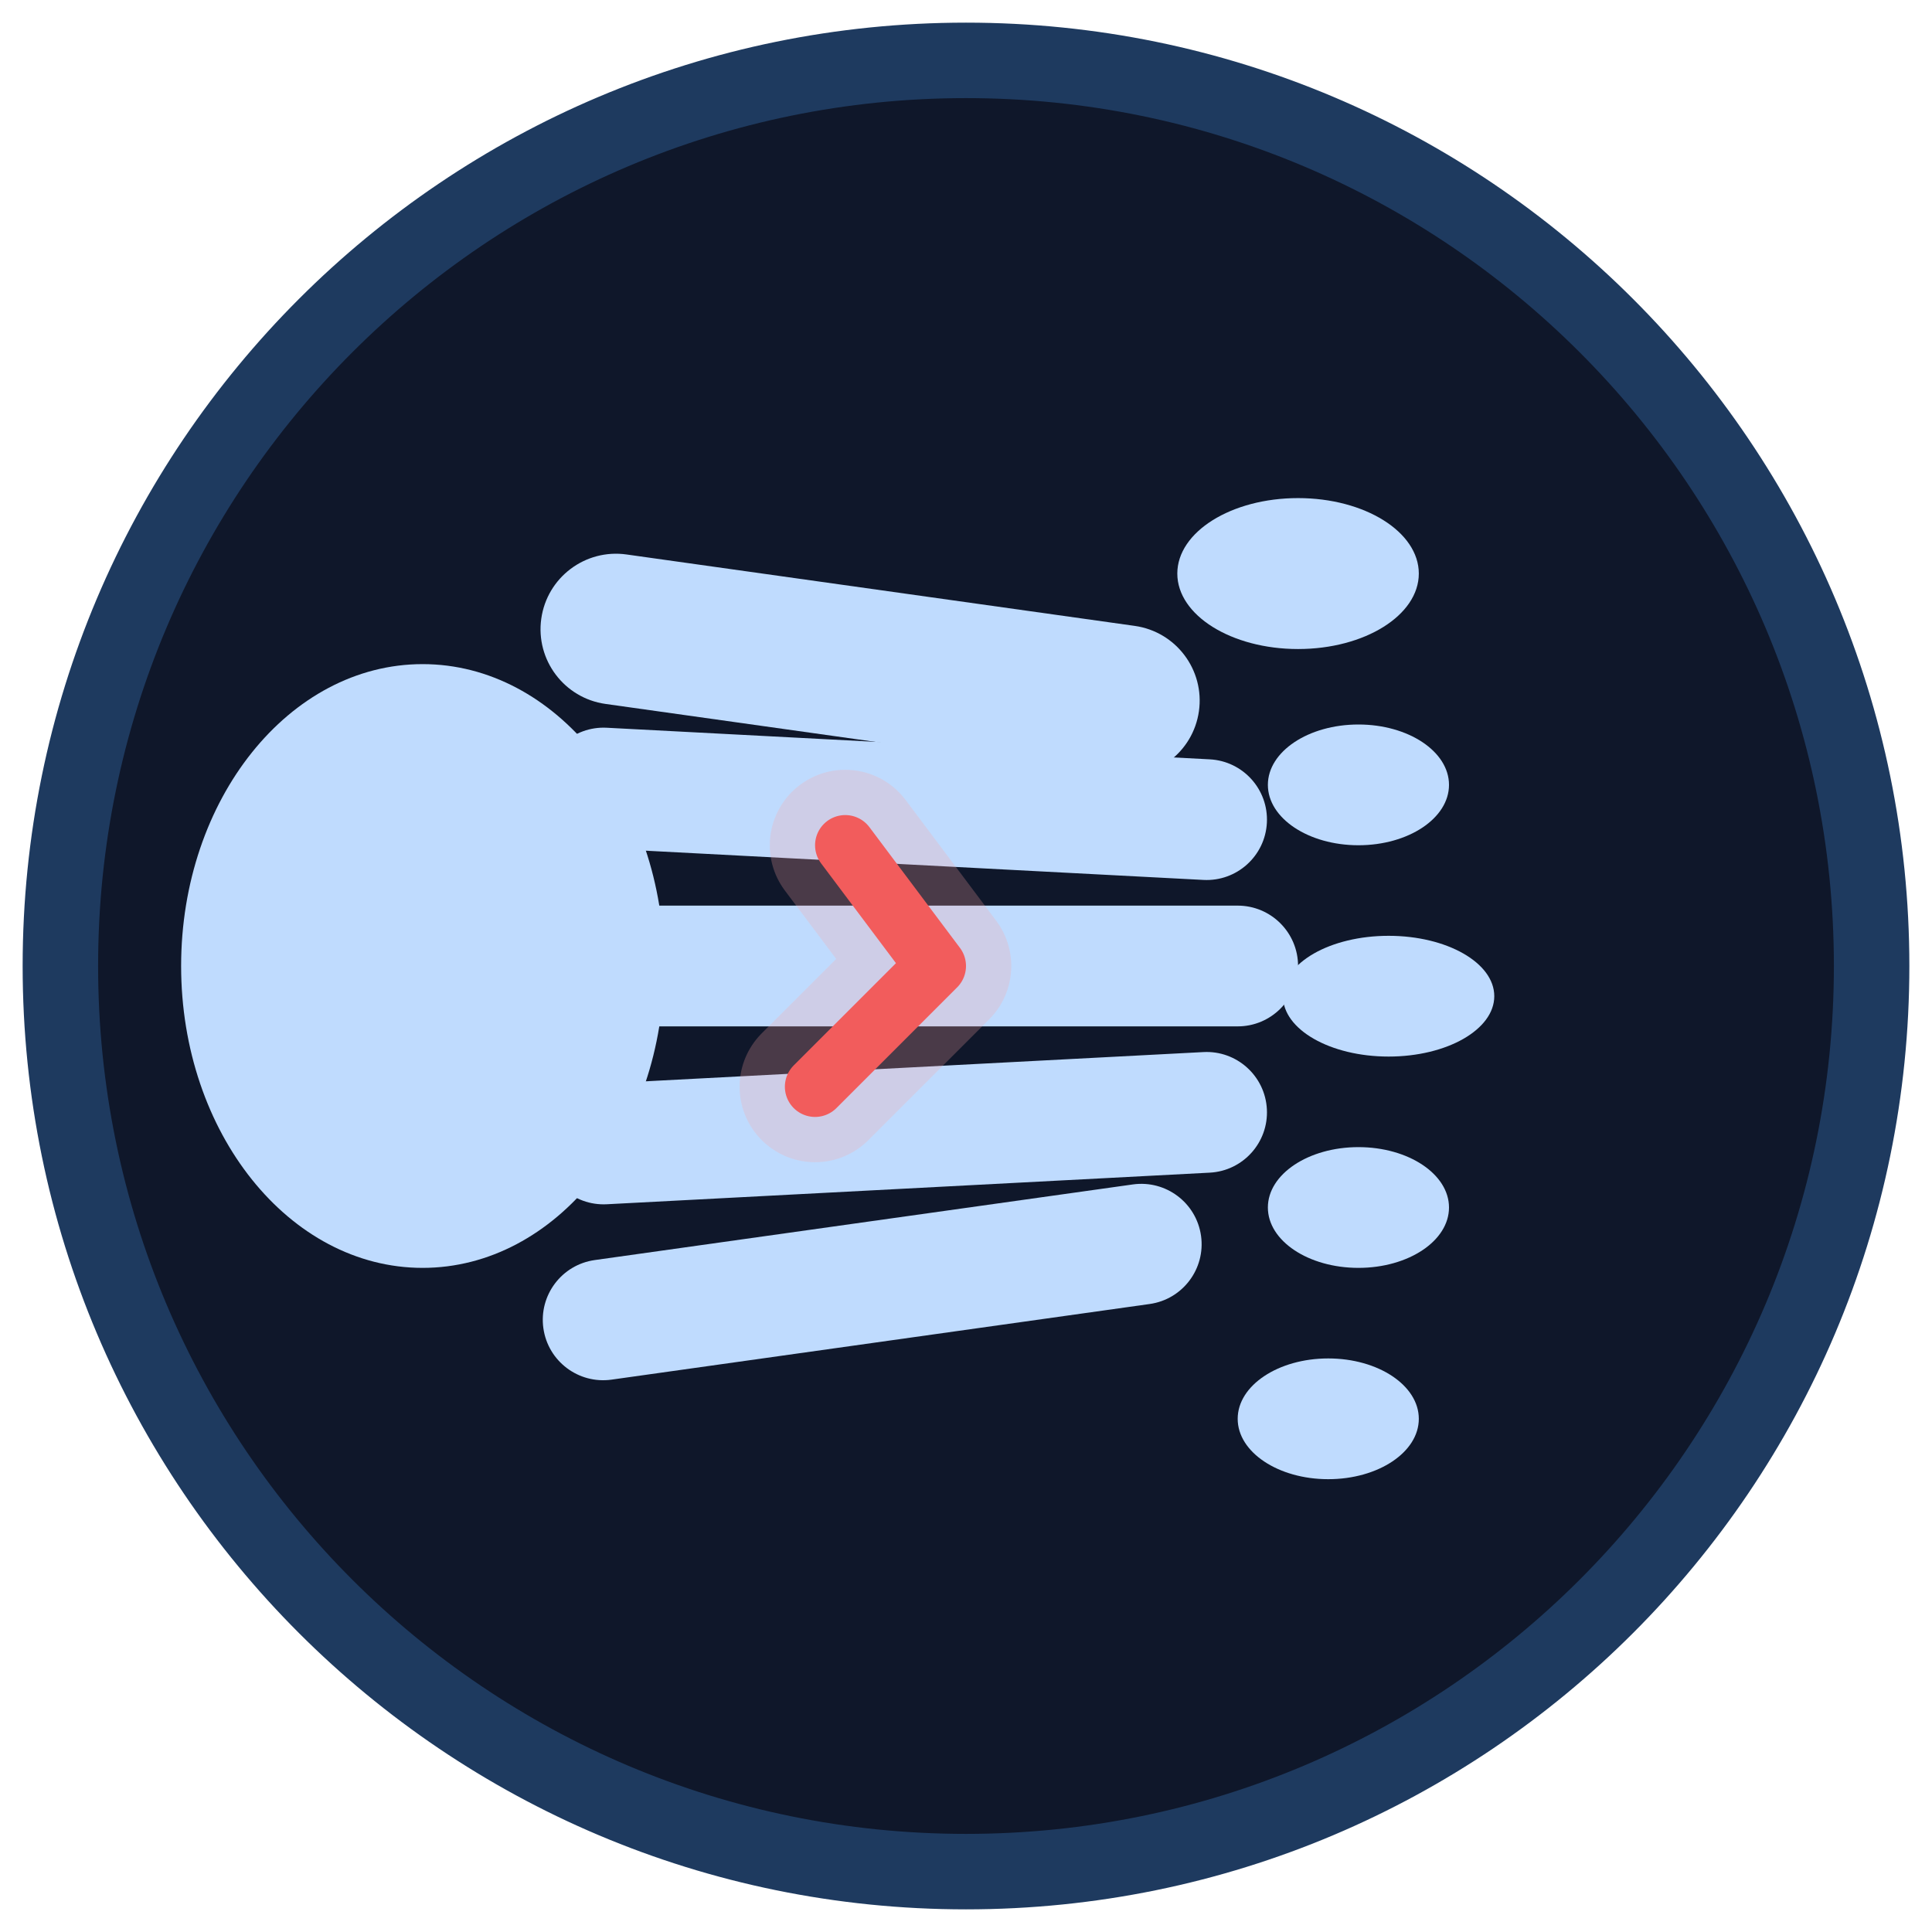
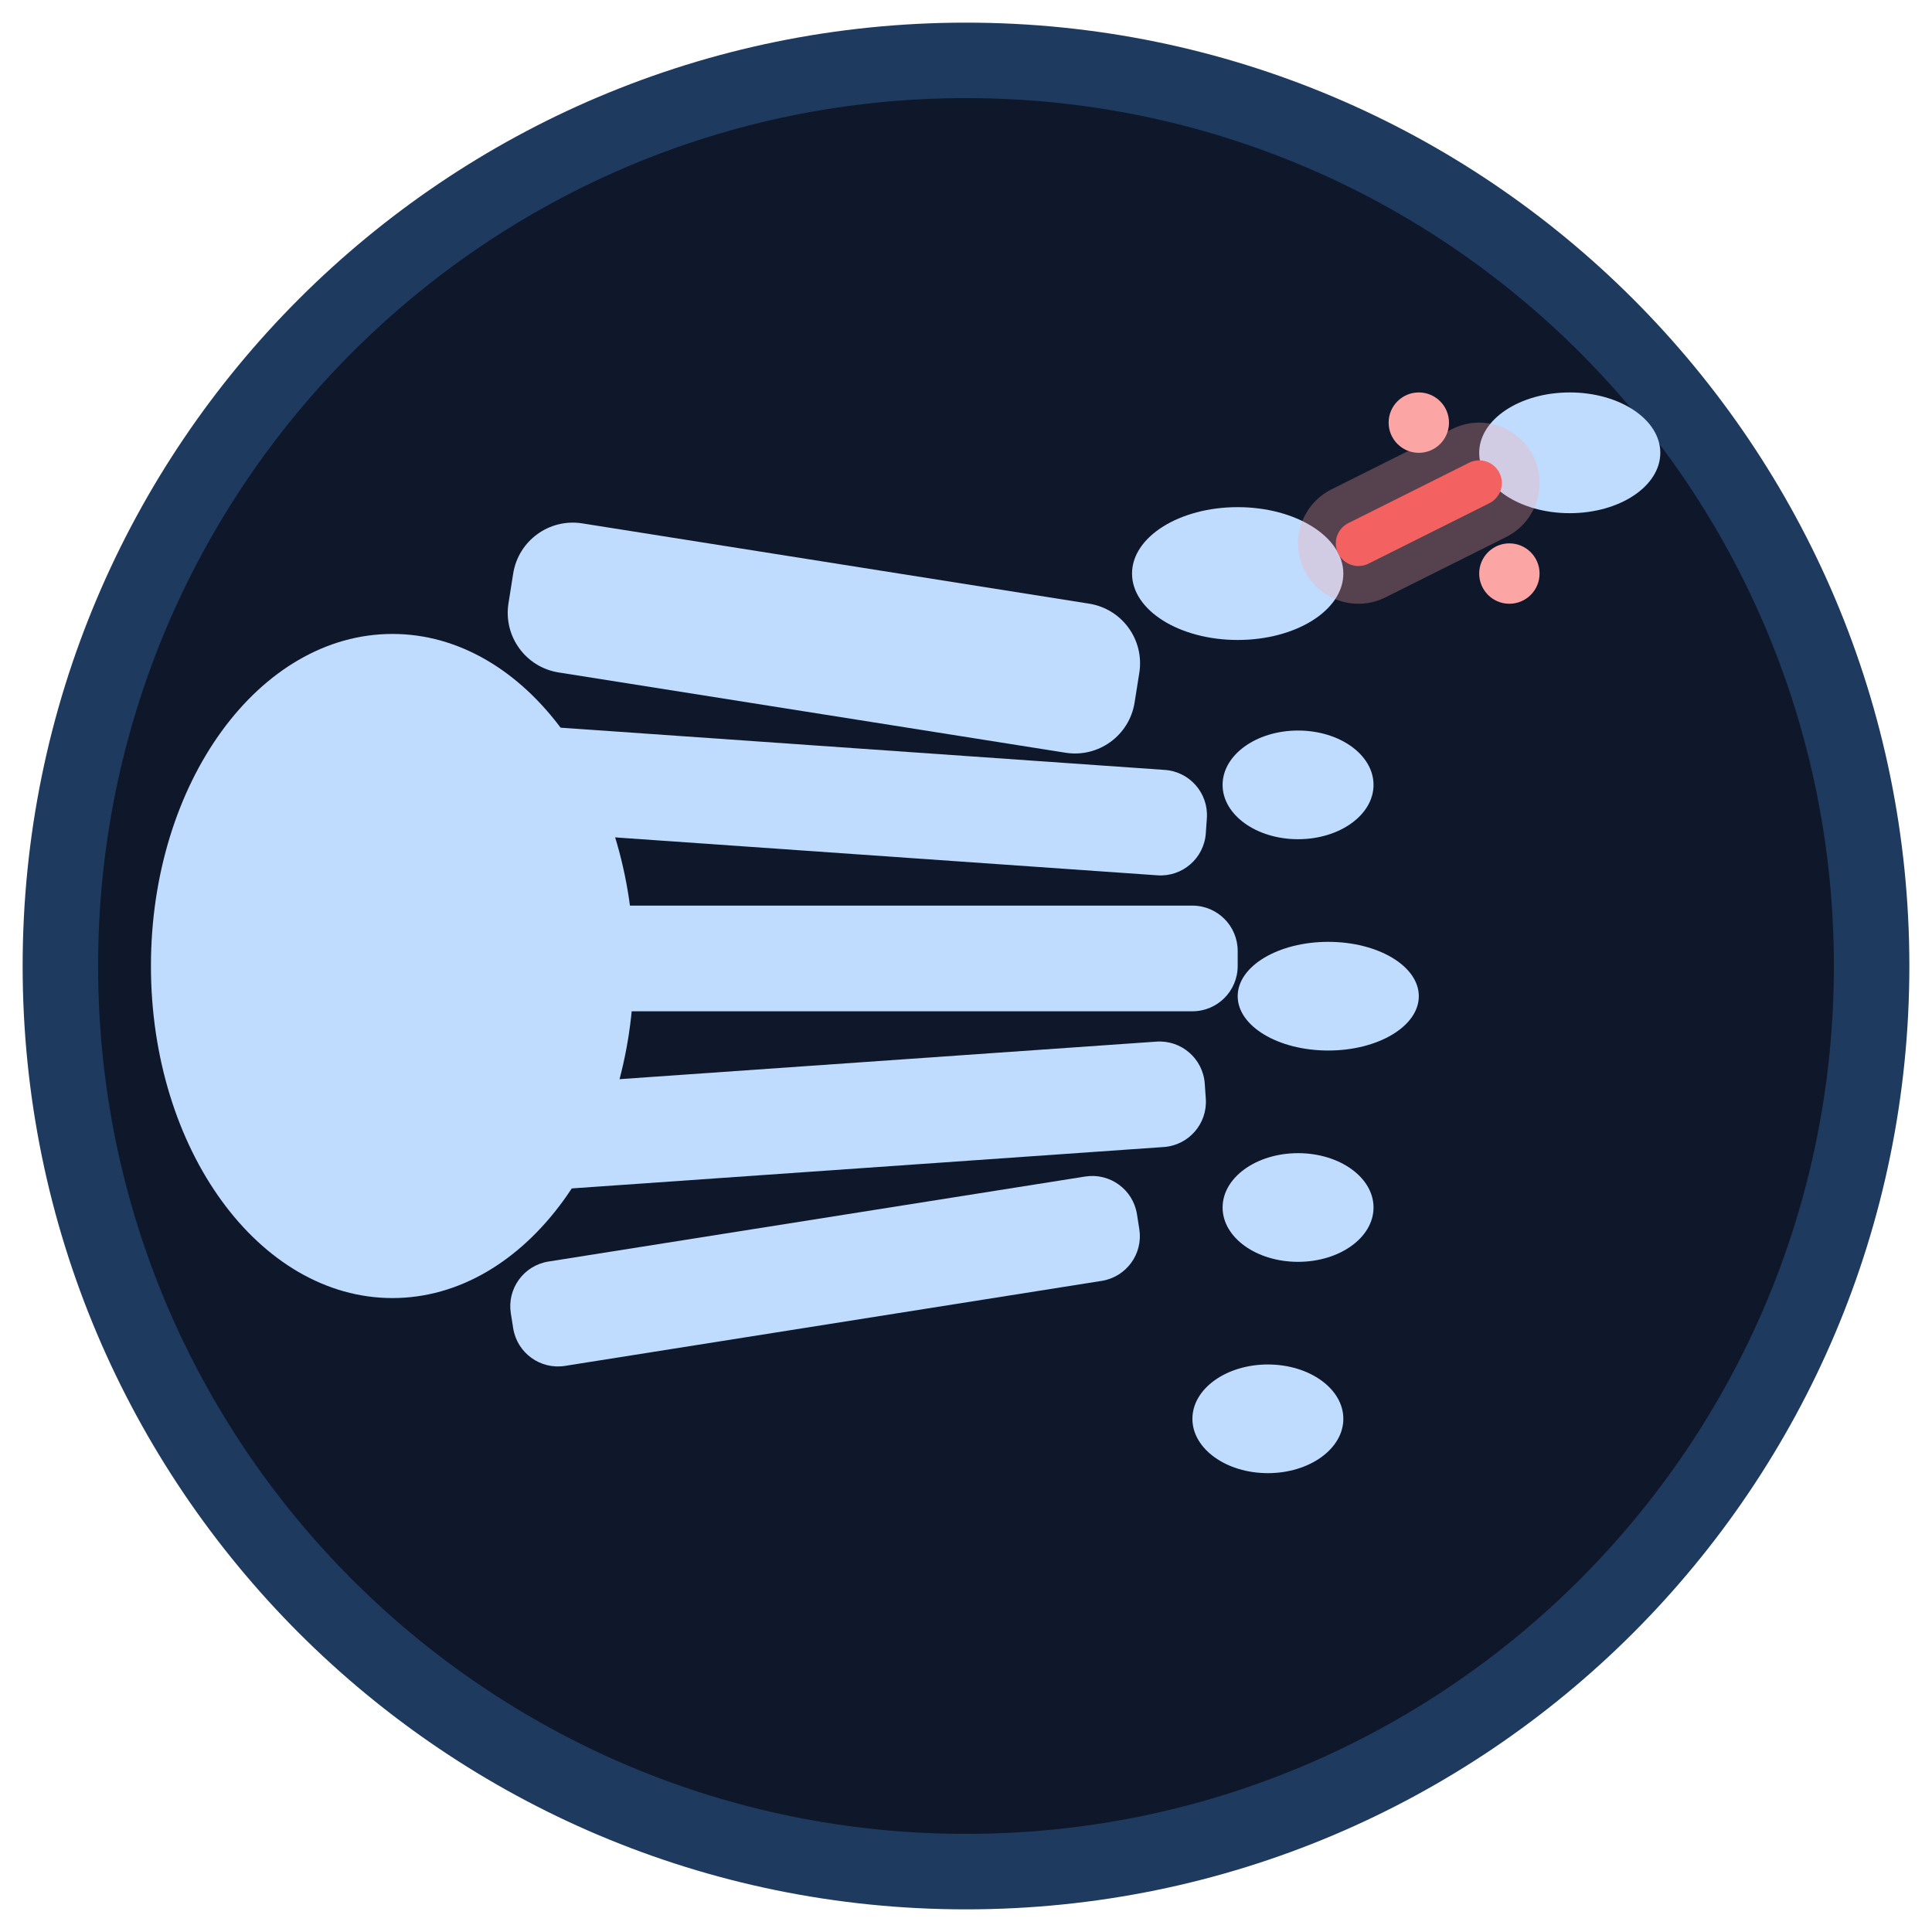
<svg xmlns="http://www.w3.org/2000/svg" viewBox="0 0 64 64">
  <circle cx="32" cy="32" r="30" fill="#0F172A" />
  <circle cx="32" cy="32" r="30" fill="none" stroke="#1E3A5F" stroke-width="2.5" />
-   <ellipse cx="14" cy="32" rx="8" ry="10" fill="#BFDBFE" />
-   <rect x="18" y="42" width="22" height="4" rx="2" fill="#BFDBFE" transform="rotate(-8 18 44)" />
-   <rect x="18" y="36" width="24" height="4" rx="2" fill="#BFDBFE" transform="rotate(-3 18 38)" />
-   <rect x="18" y="30" width="25" height="4" rx="2" fill="#BFDBFE" />
-   <rect x="18" y="24" width="24" height="4" rx="2" fill="#BFDBFE" transform="rotate(3 18 26)" />
-   <rect x="18" y="18" width="22" height="5" rx="2.5" fill="#BFDBFE" transform="rotate(8 18 20)" />
-   <ellipse cx="44" cy="47" rx="3" ry="2" fill="#BFDBFE" />
-   <ellipse cx="45" cy="40" rx="3" ry="2" fill="#BFDBFE" />
-   <ellipse cx="46" cy="33" rx="3.5" ry="2" fill="#BFDBFE" />
-   <ellipse cx="45" cy="26" rx="3" ry="2" fill="#BFDBFE" />
-   <ellipse cx="43" cy="19" rx="4" ry="2.5" fill="#BFDBFE" />
-   <polyline points="28,28 31,32 27,36" fill="none" stroke="#EF4444" stroke-width="2" stroke-linecap="round" stroke-linejoin="round" />
-   <polyline points="28,28 31,32 27,36" fill="none" stroke="#FCA5A5" stroke-width="5" stroke-linecap="round" stroke-linejoin="round" opacity="0.25" />
+   <ellipse cx="13" cy="32" rx="8" ry="11" fill="#BFDBFE" />
+   <rect x="17" y="42" width="21" height="3.5" rx="1.5" fill="#BFDBFE" transform="rotate(-9 17 44)" />
+   <rect x="17" y="36" width="23" height="3.5" rx="1.5" fill="#BFDBFE" transform="rotate(-4 17 38)" />
+   <rect x="17" y="30" width="24" height="3.5" rx="1.5" fill="#BFDBFE" />
+   <rect x="17" y="24" width="23" height="3.5" rx="1.5" fill="#BFDBFE" transform="rotate(4 17 26)" />
+   <rect x="17" y="17" width="21" height="5" rx="2" fill="#BFDBFE" transform="rotate(9 17 19)" />
+   <ellipse cx="42" cy="47" rx="2.5" ry="1.8" fill="#BFDBFE" />
+   <ellipse cx="43" cy="40" rx="2.5" ry="1.8" fill="#BFDBFE" />
+   <ellipse cx="44" cy="33" rx="3" ry="1.8" fill="#BFDBFE" />
+   <ellipse cx="43" cy="26" rx="2.5" ry="1.8" fill="#BFDBFE" />
+   <ellipse cx="41" cy="19" rx="3.5" ry="2.2" fill="#BFDBFE" />
+   <ellipse cx="52" cy="15" rx="3" ry="2" fill="#BFDBFE" />
+   <line x1="45" y1="18" x2="49" y2="16" stroke="#EF4444" stroke-width="1.5" stroke-linecap="round" />
+   <line x1="45" y1="18" x2="49" y2="16" stroke="#FCA5A5" stroke-width="4" stroke-linecap="round" opacity="0.3" />
+   <circle cx="47" cy="14" r="1" fill="#FCA5A5" />
+   <circle cx="50" cy="19" r="1" fill="#FCA5A5" />
</svg>
